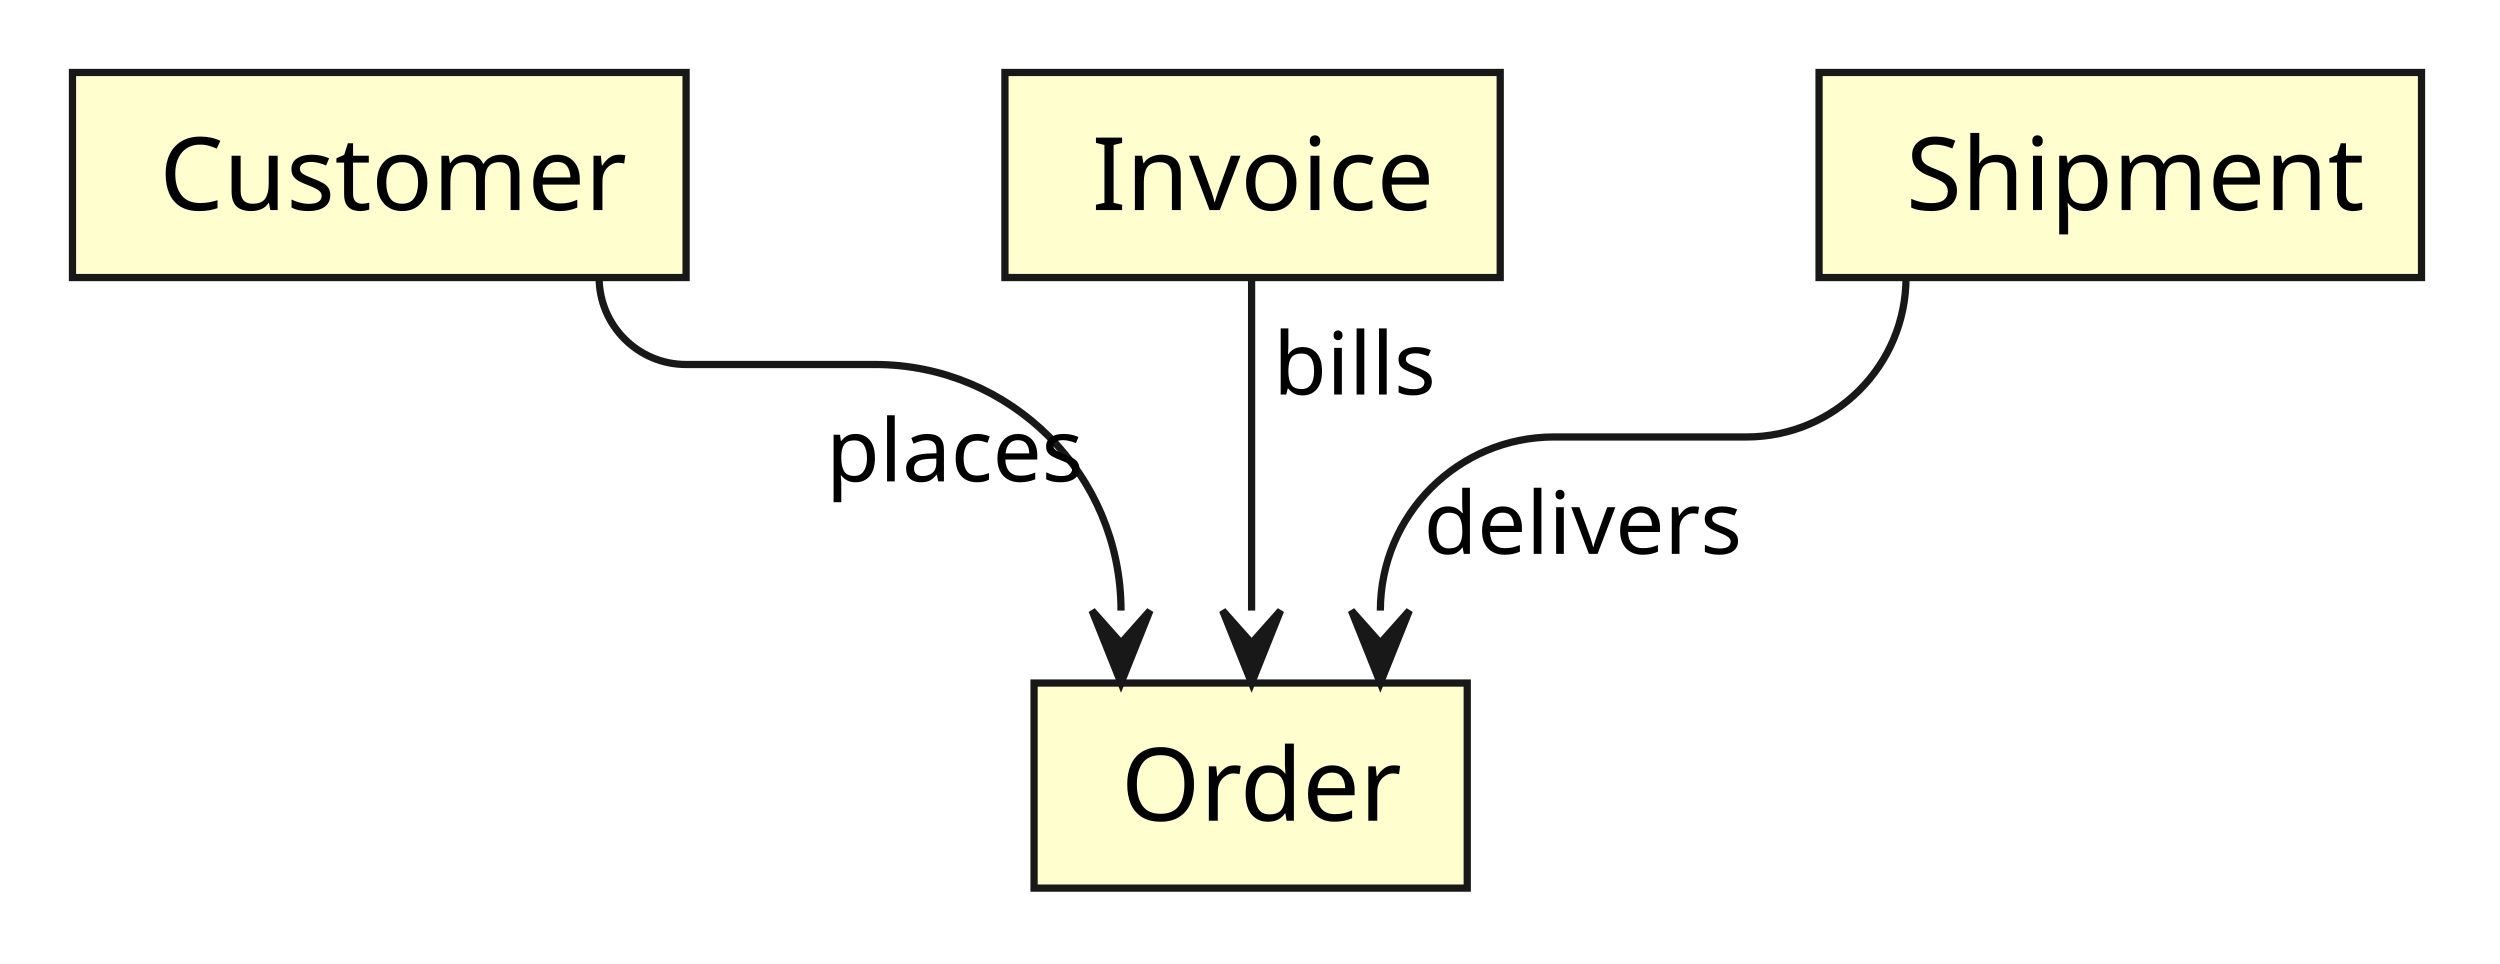
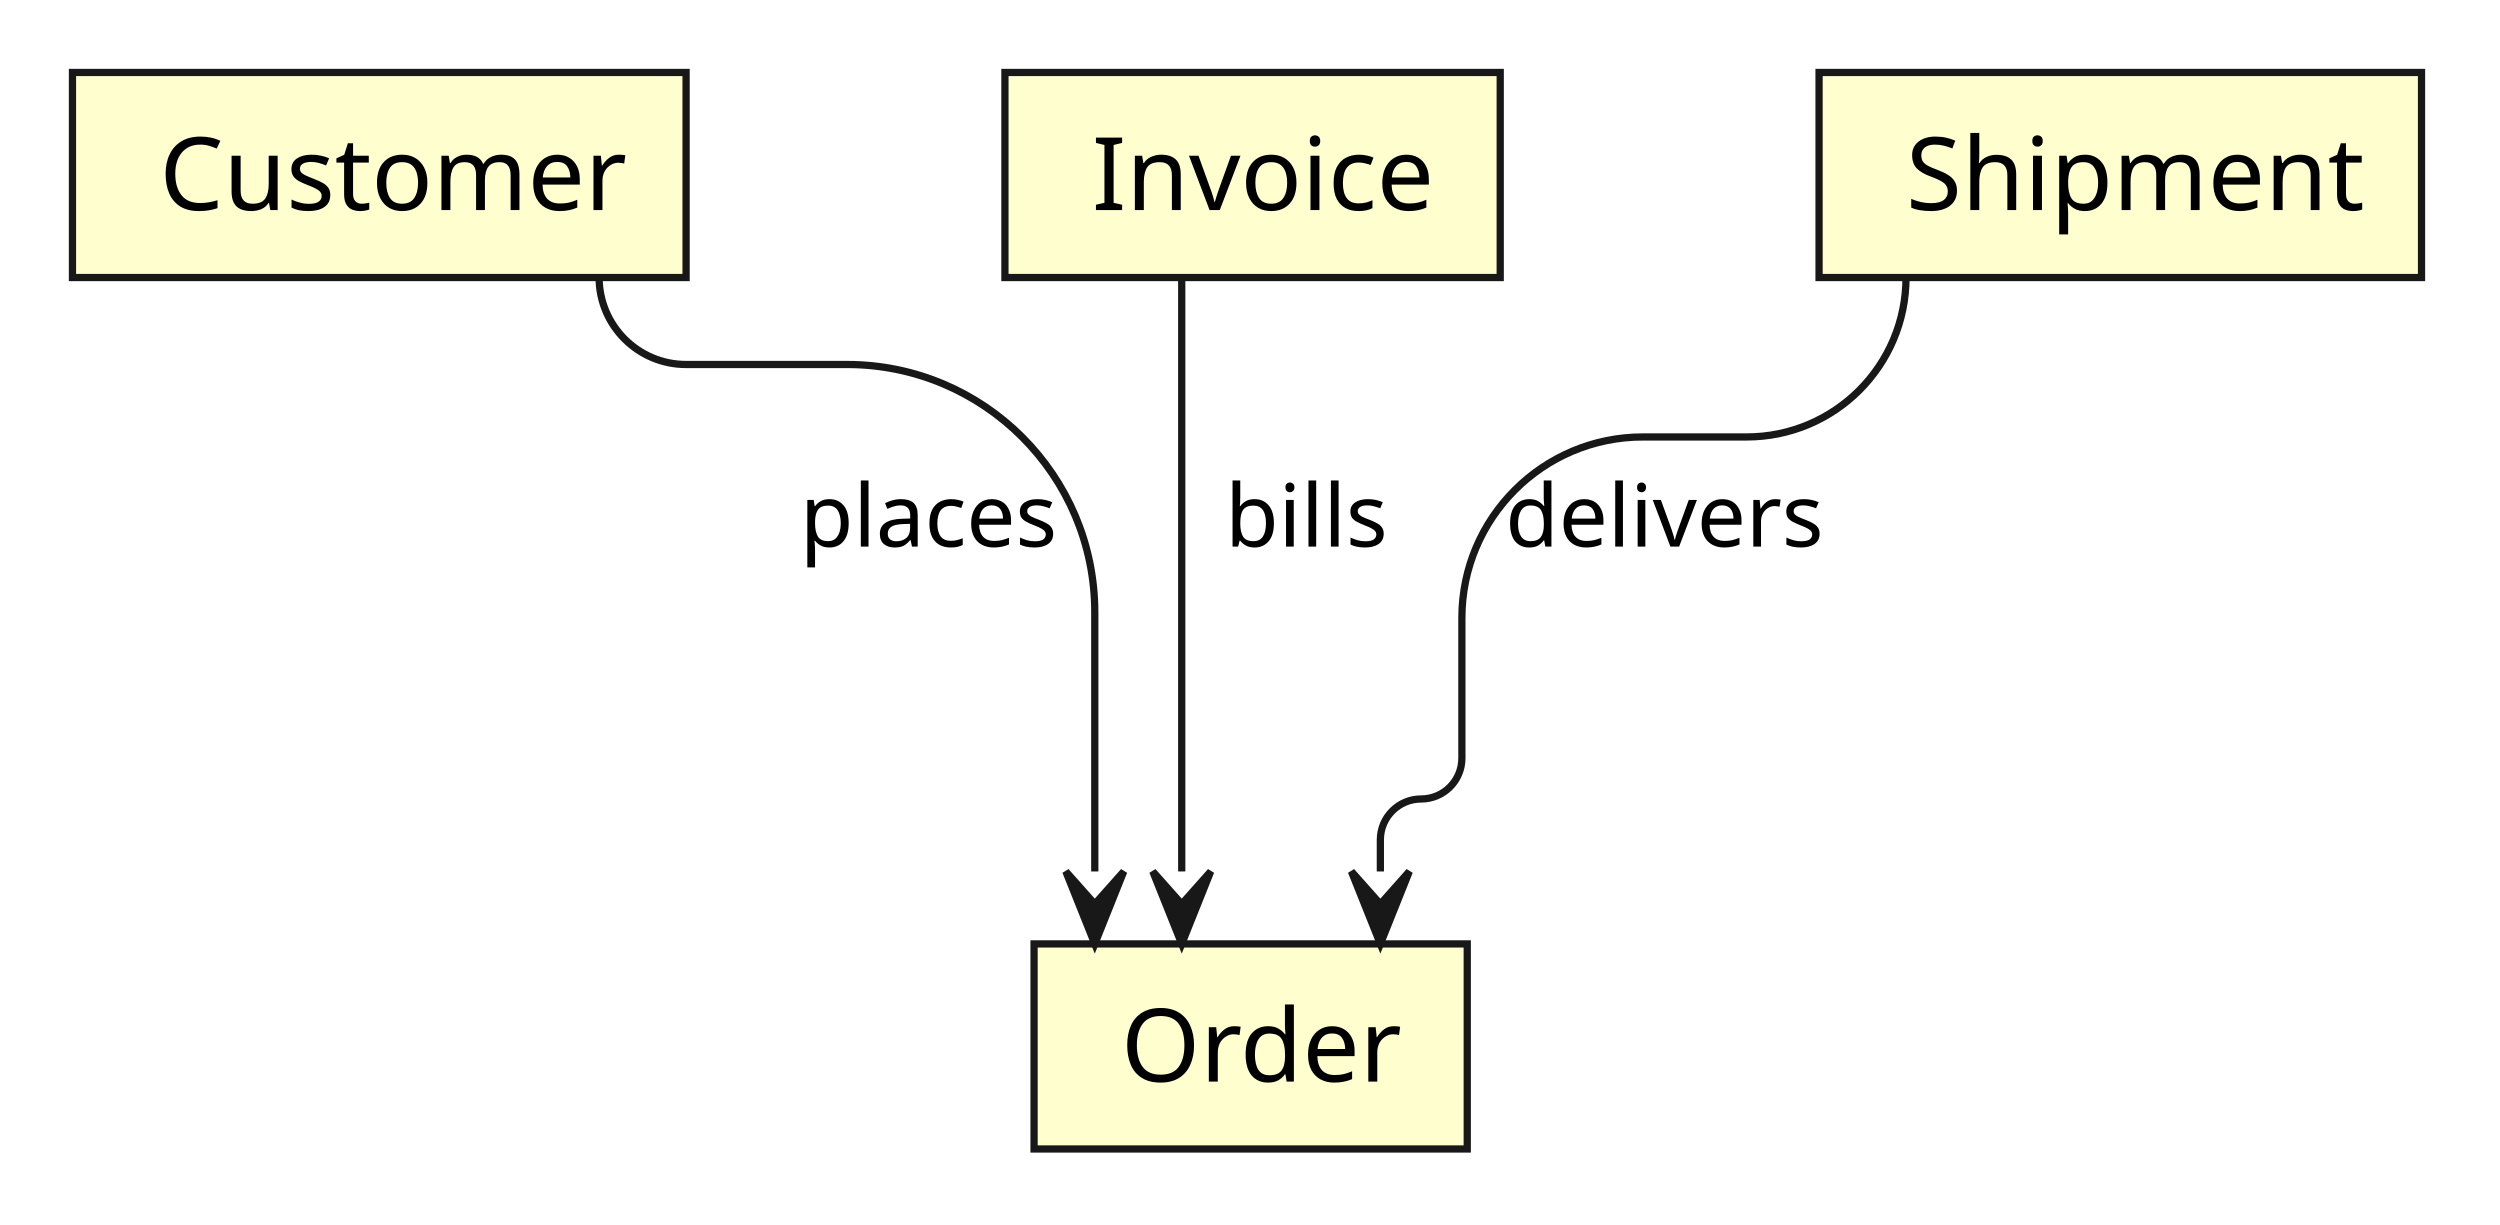
- <svg xmlns="http://www.w3.org/2000/svg" width="345" height="133" viewBox="0 0 345 133">
+ <svg xmlns="http://www.w3.org/2000/svg" width="345" height="169" viewBox="0 0 345 169">
  <g transform="translate(10,10)">
    <g>
-       <rect x="132.7" y="84.26" width="59.78" height="28.3" fill="#FEFECE" stroke="#181818" stroke-width="1" />
+       <rect x="132.7" y="120.26" width="59.78" height="28.3" fill="#FEFECE" stroke="#181818" stroke-width="1" />
      <rect x="0" y="0" width="84.68" height="28.3" fill="#FEFECE" stroke="#181818" stroke-width="1" />
      <rect x="128.68" y="0" width="68.35" height="28.3" fill="#FEFECE" stroke="#181818" stroke-width="1" />
      <rect x="241.03" y="0" width="83.14" height="28.3" fill="#FEFECE" stroke="#181818" stroke-width="1" />
-       <path d="M72.68,28.3 L72.68,28.3 C72.68,34.92 78.05,40.3 84.68,40.3 L110.74,40.3 C129.5,40.3 144.7,55.5 144.7,74.26 L144.7,74.26" fill="none" stroke="#181818" stroke-width="1" />
-       <polyline points="162.72,28.3 162.72,74.26" fill="none" stroke="#181818" stroke-width="1" />
-       <path d="M253.03,28.3 L253.03,28.3 C253.03,40.45 243.18,50.3 231.03,50.3 L204.46,50.3 C191.22,50.3 180.49,61.03 180.49,74.26 L180.49,74.26" fill="none" stroke="#181818" stroke-width="1" />
+       <path d="M72.68,28.3 L72.68,28.3 C72.68,34.92 78.05,40.3 84.68,40.3 L106.88,40.3 C125.76,40.3 141.08,55.61 141.08,74.5 L141.08,110.26" fill="none" stroke="#181818" stroke-width="1" />
+       <polyline points="153.08,28.3 153.08,110.26" fill="none" stroke="#181818" stroke-width="1" />
+       <path d="M253.03,28.3 L253.03,28.3 C253.03,40.45 243.18,50.3 231.03,50.3 L216.72,50.3 C202.93,50.3 191.74,61.48 191.74,75.28 L191.74,94.64 C191.74,97.74 189.22,100.26 186.11,100.26 L186.11,100.26 C183.01,100.26 180.49,102.78 180.49,105.89 L180.49,110.26" fill="none" stroke="#181818" stroke-width="1" />
    </g>
    <g>
      <text font-family="sans-serif" xml:space="preserve">
-         <tspan x="144.7" y="103.26" font-size="14" fill="#000000" textLength="35.78" lengthAdjust="spacing">Order</tspan>
+         <tspan x="144.7" y="139.26" font-size="14" fill="#000000" textLength="35.78" lengthAdjust="spacing">Order</tspan>
      </text>
      <text font-family="sans-serif" xml:space="preserve">
        <tspan x="12" y="18.99" font-size="14" fill="#000000" textLength="60.68" lengthAdjust="spacing">Customer</tspan>
      </text>
      <text font-family="sans-serif" xml:space="preserve">
        <tspan x="140.68" y="18.99" font-size="14" fill="#000000" textLength="44.35" lengthAdjust="spacing">Invoice</tspan>
      </text>
      <text font-family="sans-serif" xml:space="preserve">
        <tspan x="253.03" y="18.99" font-size="14" fill="#000000" textLength="59.14" lengthAdjust="spacing">Shipment</tspan>
      </text>
      <text font-family="sans-serif" xml:space="preserve">
-         <tspan x="104.02" y="56.43" font-size="12" fill="#000000" textLength="34.68" lengthAdjust="spacing">places</tspan>
+         <tspan x="100.4" y="65.43" font-size="12" fill="#000000" textLength="34.68" lengthAdjust="spacing">places</tspan>
      </text>
      <text font-family="sans-serif" xml:space="preserve">
-         <tspan x="165.72" y="44.44" font-size="12" fill="#000000" textLength="20.66" lengthAdjust="spacing">bills</tspan>
+         <tspan x="159.08" y="65.43" font-size="12" fill="#000000" textLength="20.66" lengthAdjust="spacing">bills</tspan>
      </text>
      <text font-family="sans-serif" xml:space="preserve">
-         <tspan x="186.49" y="66.43" font-size="12" fill="#000000" textLength="41.34" lengthAdjust="spacing">delivers</tspan>
+         <tspan x="197.74" y="65.43" font-size="12" fill="#000000" textLength="41.34" lengthAdjust="spacing">delivers</tspan>
      </text>
-       <polygon points="140.7,74.26 144.7,84.26 148.7,74.26 144.7,78.76" fill="#181818" stroke="#181818" stroke-width="1" />
-       <polygon points="158.72,74.26 162.72,84.26 166.72,74.26 162.72,78.76" fill="#181818" stroke="#181818" stroke-width="1" />
-       <polygon points="176.49,74.26 180.49,84.26 184.49,74.26 180.49,78.76" fill="#181818" stroke="#181818" stroke-width="1" />
+       <polygon points="137.08,110.26 141.08,120.26 145.08,110.26 141.08,114.76" fill="#181818" stroke="#181818" stroke-width="1" />
+       <polygon points="149.08,110.26 153.08,120.26 157.08,110.26 153.08,114.76" fill="#181818" stroke="#181818" stroke-width="1" />
+       <polygon points="176.49,110.26 180.49,120.26 184.49,110.26 180.49,114.76" fill="#181818" stroke="#181818" stroke-width="1" />
    </g>
  </g>
</svg>
